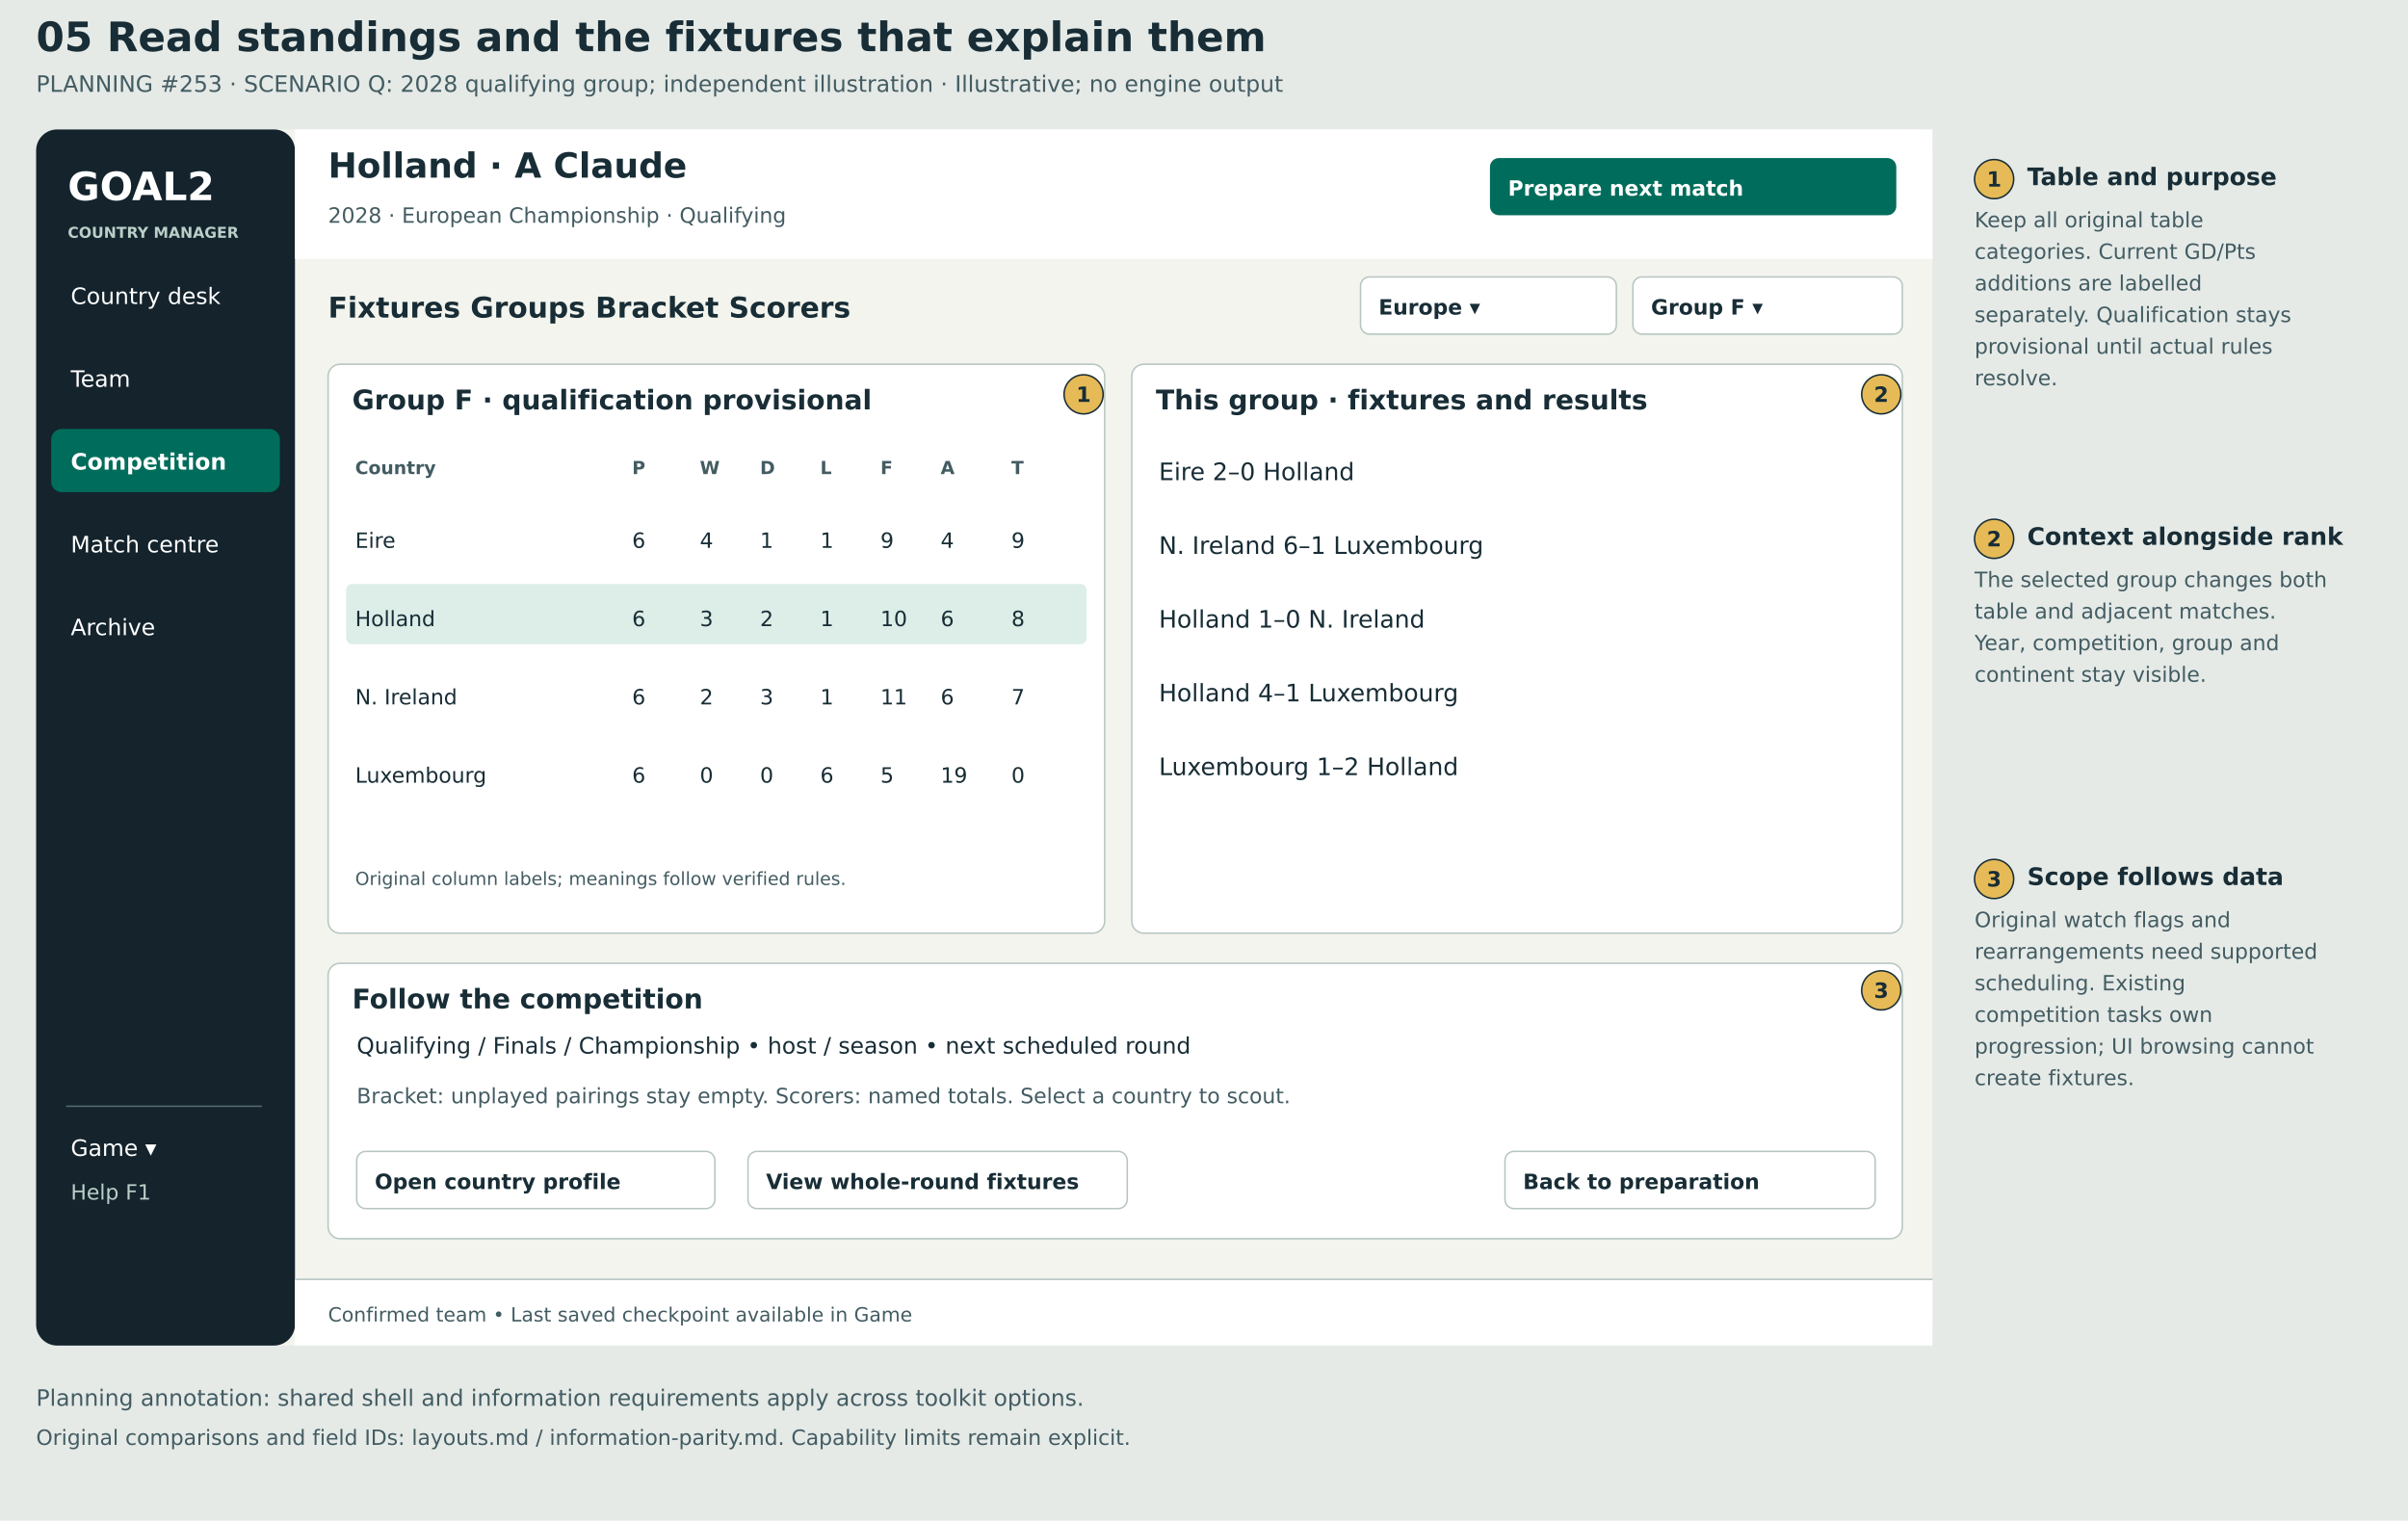
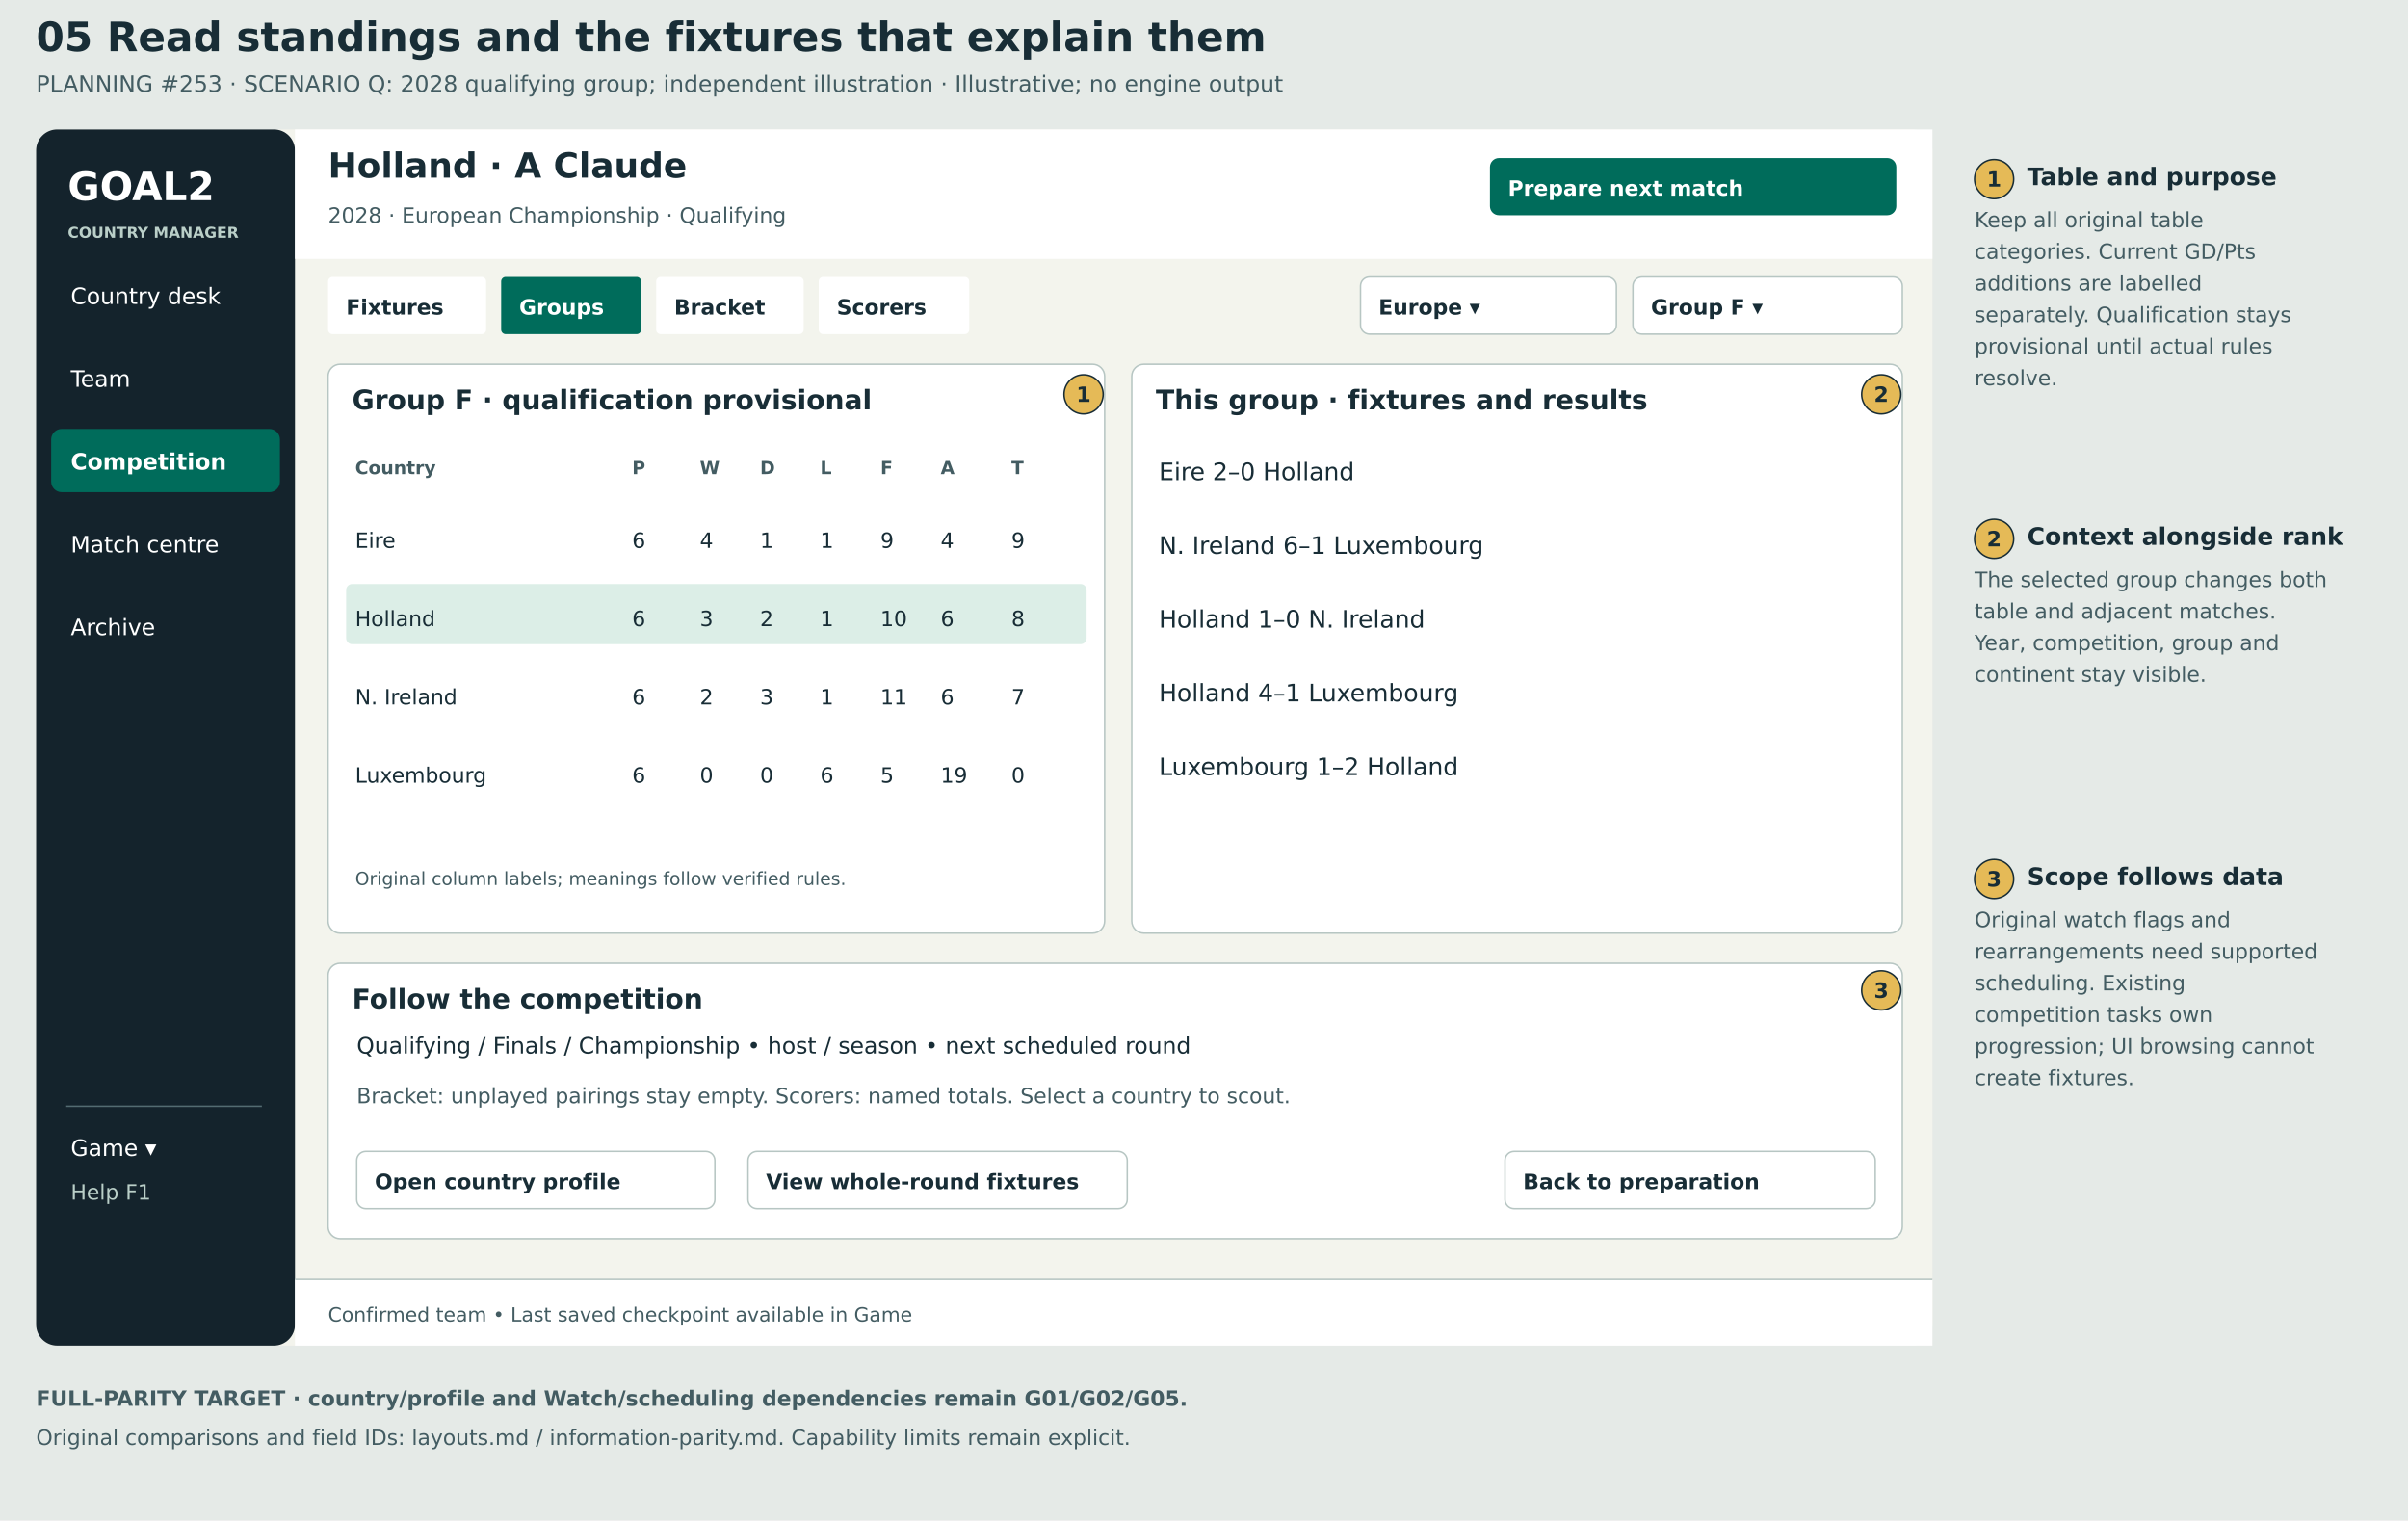
- <svg xmlns="http://www.w3.org/2000/svg" width="1600" height="1010" viewBox="0 0 1600 1010" role="img" aria-labelledby="title desc">
+ <svg xmlns="http://www.w3.org/2000/svg" width="1600" height="1010" viewBox="0 0 1600 1010" role="img" aria-labelledby="title desc" font-family="DejaVu Sans, Segoe UI, sans-serif">
  <g font-family="DejaVu Sans, Segoe UI, sans-serif">
    <rect x="0" y="0" width="1600" height="1010" rx="0" fill="#E5EAE7" />
    <text x="24" y="34" fill="#182D36" font-size="27" font-weight="700">05  Read standings and the fixtures that explain them</text>
    <text x="24" y="61" fill="#435C62" font-size="15" font-weight="400">PLANNING #253 · SCENARIO Q: 2028 qualifying group; independent illustration · Illustrative; no engine output</text>
    <rect x="24" y="86" width="1260" height="808" rx="14" fill="#F3F4ED" />
    <rect x="24" y="86" width="172" height="808" rx="14" fill="#14232C" />
    <text x="45" y="133" fill="#FFFFFF" font-size="26" font-weight="700">GOAL2</text>
    <text x="45" y="158" fill="#BACFC8" font-size="10" font-weight="700">COUNTRY MANAGER</text>
    <text x="47" y="202" fill="#FFFFFF" font-size="15" font-weight="400">Country desk</text>
    <text x="47" y="257" fill="#FFFFFF" font-size="15" font-weight="400">Team</text>
    <rect x="34" y="285" width="152" height="42" rx="7" fill="#006C5B" />
    <text x="47" y="312" fill="#FFFFFF" font-size="15" font-weight="600">Competition</text>
    <text x="47" y="367" fill="#FFFFFF" font-size="15" font-weight="400">Match centre</text>
    <text x="47" y="422" fill="#FFFFFF" font-size="15" font-weight="400">Archive</text>
    <line x1="44" y1="735" x2="174" y2="735" stroke="#536B71" />
    <text x="47" y="768" fill="#FFFFFF" font-size="15" font-weight="400">Game  ▾</text>
    <text x="47" y="797" fill="#BACFC8" font-size="14" font-weight="400">Help  F1</text>
    <rect x="196" y="86" width="1088" height="86" rx="0" fill="#FFFFFF" />
    <text x="218" y="118" fill="#182D36" font-size="23" font-weight="700">Holland · A Claude</text>
    <text x="218" y="148" fill="#435C62" font-size="14" font-weight="400">2028 · European Championship · Qualifying</text>
    <rect x="990" y="105" width="270" height="38" rx="6" fill="#006C5B" />
    <text x="1002" y="130" fill="#FFFFFF" font-size="14" font-weight="600">Prepare next match</text>
    <rect x="196" y="850" width="1088" height="44" rx="0" fill="#FFFFFF" />
    <line x1="196" y1="850" x2="1284" y2="850" stroke="#B7C6C3" />
    <text x="218" y="878" fill="#435C62" font-size="13" font-weight="400">Confirmed team  •  Last saved checkpoint available in Game</text>
-     <text x="218" y="211" fill="#182D36" font-size="19" font-weight="700">Fixtures    Groups    Bracket    Scorers</text>
    <rect x="904" y="184" width="170" height="38" rx="6" fill="#FFFFFF" stroke="#B7C6C3" />
    <text x="916" y="209" fill="#182D36" font-size="14" font-weight="600">Europe  ▾</text>
    <rect x="1085" y="184" width="179" height="38" rx="6" fill="#FFFFFF" stroke="#B7C6C3" />
    <text x="1097" y="209" fill="#182D36" font-size="14" font-weight="600">Group F  ▾</text>
    <rect x="218" y="242" width="516" height="378" rx="8" fill="#FFFFFF" stroke="#B7C6C3" />
    <text x="234" y="272" fill="#182D36" font-size="18" font-weight="700">Group F · qualification provisional</text>
    <text x="236" y="315" fill="#435C62" font-size="12" font-weight="600">Country</text>
    <text x="420" y="315" fill="#435C62" font-size="12" font-weight="600">P</text>
    <text x="465" y="315" fill="#435C62" font-size="12" font-weight="600">W</text>
    <text x="505" y="315" fill="#435C62" font-size="12" font-weight="600">D</text>
    <text x="545" y="315" fill="#435C62" font-size="12" font-weight="600">L</text>
    <text x="585" y="315" fill="#435C62" font-size="12" font-weight="600">F</text>
    <text x="625" y="315" fill="#435C62" font-size="12" font-weight="600">A</text>
    <text x="672" y="315" fill="#435C62" font-size="12" font-weight="600">T</text>
    <text x="236" y="364" fill="#182D36" font-size="14" font-weight="400">Eire</text>
    <text x="420" y="364" fill="#182D36" font-size="14" font-weight="400">6</text>
    <text x="465" y="364" fill="#182D36" font-size="14" font-weight="400">4</text>
    <text x="505" y="364" fill="#182D36" font-size="14" font-weight="400">1</text>
    <text x="545" y="364" fill="#182D36" font-size="14" font-weight="400">1</text>
    <text x="585" y="364" fill="#182D36" font-size="14" font-weight="400">9</text>
    <text x="625" y="364" fill="#182D36" font-size="14" font-weight="400">4</text>
    <text x="672" y="364" fill="#182D36" font-size="14" font-weight="400">9</text>
    <rect x="230" y="388" width="492" height="40" rx="4" fill="#DCEEE7" />
    <text x="236" y="416" fill="#182D36" font-size="14" font-weight="400">Holland</text>
    <text x="420" y="416" fill="#182D36" font-size="14" font-weight="400">6</text>
    <text x="465" y="416" fill="#182D36" font-size="14" font-weight="400">3</text>
    <text x="505" y="416" fill="#182D36" font-size="14" font-weight="400">2</text>
    <text x="545" y="416" fill="#182D36" font-size="14" font-weight="400">1</text>
    <text x="585" y="416" fill="#182D36" font-size="14" font-weight="400">10</text>
    <text x="625" y="416" fill="#182D36" font-size="14" font-weight="400">6</text>
    <text x="672" y="416" fill="#182D36" font-size="14" font-weight="400">8</text>
    <text x="236" y="468" fill="#182D36" font-size="14" font-weight="400">N. Ireland</text>
    <text x="420" y="468" fill="#182D36" font-size="14" font-weight="400">6</text>
    <text x="465" y="468" fill="#182D36" font-size="14" font-weight="400">2</text>
    <text x="505" y="468" fill="#182D36" font-size="14" font-weight="400">3</text>
    <text x="545" y="468" fill="#182D36" font-size="14" font-weight="400">1</text>
    <text x="585" y="468" fill="#182D36" font-size="14" font-weight="400">11</text>
    <text x="625" y="468" fill="#182D36" font-size="14" font-weight="400">6</text>
    <text x="672" y="468" fill="#182D36" font-size="14" font-weight="400">7</text>
    <text x="236" y="520" fill="#182D36" font-size="14" font-weight="400">Luxembourg</text>
    <text x="420" y="520" fill="#182D36" font-size="14" font-weight="400">6</text>
    <text x="465" y="520" fill="#182D36" font-size="14" font-weight="400">0</text>
    <text x="505" y="520" fill="#182D36" font-size="14" font-weight="400">0</text>
    <text x="545" y="520" fill="#182D36" font-size="14" font-weight="400">6</text>
    <text x="585" y="520" fill="#182D36" font-size="14" font-weight="400">5</text>
    <text x="625" y="520" fill="#182D36" font-size="14" font-weight="400">19</text>
    <text x="672" y="520" fill="#182D36" font-size="14" font-weight="400">0</text>
    <text x="236" y="588" fill="#435C62" font-size="12" font-weight="400">Original column labels; meanings follow verified rules.</text>
    <rect x="752" y="242" width="512" height="378" rx="8" fill="#FFFFFF" stroke="#B7C6C3" />
    <text x="768" y="272" fill="#182D36" font-size="18" font-weight="700">This group · fixtures and results</text>
    <text x="770" y="319" fill="#182D36" font-size="16" font-weight="400">Eire  2–0  Holland</text>
    <text x="770" y="368" fill="#182D36" font-size="16" font-weight="400">N. Ireland  6–1  Luxembourg</text>
    <text x="770" y="417" fill="#182D36" font-size="16" font-weight="400">Holland  1–0  N. Ireland</text>
    <text x="770" y="466" fill="#182D36" font-size="16" font-weight="400">Holland  4–1  Luxembourg</text>
    <text x="770" y="515" fill="#182D36" font-size="16" font-weight="400">Luxembourg  1–2  Holland</text>
    <rect x="218" y="640" width="1046" height="183" rx="8" fill="#FFFFFF" stroke="#B7C6C3" />
    <text x="234" y="670" fill="#182D36" font-size="18" font-weight="700">Follow the competition</text>
    <text x="237" y="700" fill="#182D36" font-size="15" font-weight="400">Qualifying / Finals / Championship  •  host / season  •  next scheduled round</text>
    <text x="237" y="733" fill="#435C62" font-size="14" font-weight="400">Bracket: unplayed pairings stay empty. Scorers: named totals. Select a country to scout.</text>
    <rect x="237" y="765" width="238" height="38" rx="6" fill="#FFFFFF" stroke="#B7C6C3" />
    <text x="249" y="790" fill="#182D36" font-size="14" font-weight="600">Open country profile</text>
    <rect x="497" y="765" width="252" height="38" rx="6" fill="#FFFFFF" stroke="#B7C6C3" />
    <text x="509" y="790" fill="#182D36" font-size="14" font-weight="600">View whole-round fixtures</text>
    <rect x="1000" y="765" width="246" height="38" rx="6" fill="#FFFFFF" stroke="#B7C6C3" />
    <text x="1012" y="790" fill="#182D36" font-size="14" font-weight="600">Back to preparation</text>
    <circle cx="720" cy="262" r="13" fill="#E5BA57" stroke="#182D36" />
    <text x="720" y="267" fill="#182D36" font-size="14" font-weight="700" text-anchor="middle">1</text>
    <circle cx="1250" cy="262" r="13" fill="#E5BA57" stroke="#182D36" />
    <text x="1250" y="267" fill="#182D36" font-size="14" font-weight="700" text-anchor="middle">2</text>
    <circle cx="1250" cy="658" r="13" fill="#E5BA57" stroke="#182D36" />
    <text x="1250" y="663" fill="#182D36" font-size="14" font-weight="700" text-anchor="middle">3</text>
    <circle cx="1325" cy="119" r="13" fill="#E5BA57" stroke="#182D36" />
    <text x="1325" y="124" fill="#182D36" font-size="14" font-weight="700" text-anchor="middle">1</text>
    <text x="1347" y="123" fill="#182D36" font-size="16" font-weight="700">Table and purpose</text>
    <text x="1312" y="151" fill="#435C62" font-size="14" font-weight="400">Keep all original table</text>
    <text x="1312" y="172" fill="#435C62" font-size="14" font-weight="400">categories. Current GD/Pts</text>
    <text x="1312" y="193" fill="#435C62" font-size="14" font-weight="400">additions are labelled</text>
    <text x="1312" y="214" fill="#435C62" font-size="14" font-weight="400">separately. Qualification stays</text>
    <text x="1312" y="235" fill="#435C62" font-size="14" font-weight="400">provisional until actual rules</text>
    <text x="1312" y="256" fill="#435C62" font-size="14" font-weight="400">resolve.</text>
    <circle cx="1325" cy="358" r="13" fill="#E5BA57" stroke="#182D36" />
    <text x="1325" y="363" fill="#182D36" font-size="14" font-weight="700" text-anchor="middle">2</text>
    <text x="1347" y="362" fill="#182D36" font-size="16" font-weight="700">Context alongside rank</text>
    <text x="1312" y="390" fill="#435C62" font-size="14" font-weight="400">The selected group changes both</text>
    <text x="1312" y="411" fill="#435C62" font-size="14" font-weight="400">table and adjacent matches.</text>
    <text x="1312" y="432" fill="#435C62" font-size="14" font-weight="400">Year, competition, group and</text>
    <text x="1312" y="453" fill="#435C62" font-size="14" font-weight="400">continent stay visible.</text>
    <circle cx="1325" cy="584" r="13" fill="#E5BA57" stroke="#182D36" />
    <text x="1325" y="589" fill="#182D36" font-size="14" font-weight="700" text-anchor="middle">3</text>
    <text x="1347" y="588" fill="#182D36" font-size="16" font-weight="700">Scope follows data</text>
    <text x="1312" y="616" fill="#435C62" font-size="14" font-weight="400">Original watch flags and</text>
    <text x="1312" y="637" fill="#435C62" font-size="14" font-weight="400">rearrangements need supported</text>
    <text x="1312" y="658" fill="#435C62" font-size="14" font-weight="400">scheduling. Existing</text>
    <text x="1312" y="679" fill="#435C62" font-size="14" font-weight="400">competition tasks own</text>
    <text x="1312" y="700" fill="#435C62" font-size="14" font-weight="400">progression; UI browsing cannot</text>
    <text x="1312" y="721" fill="#435C62" font-size="14" font-weight="400">create fixtures.</text>
-     <text x="24" y="934" fill="#435C62" font-size="15" font-weight="400">Planning annotation: shared shell and information requirements apply across toolkit options.</text>
+     <text x="24" y="934" fill="#435C62" font-size="14" font-weight="600">FULL-PARITY TARGET · country/profile and Watch/scheduling dependencies remain G01/G02/G05.</text>
    <text x="24" y="960" fill="#435C62" font-size="14" font-weight="400">Original comparisons and field IDs: layouts.md / information-parity.md. Capability limits remain explicit.</text>
  </g>
+   <rect x="218" y="184" width="105" height="38" rx="3" fill="#FFFFFF" data-tab="Fixtures" data-state="available" />
+   <text x="230" y="209" fill="#182D36" font-size="14" font-weight="600">Fixtures</text>
+   <rect x="333" y="184" width="93" height="38" rx="3" fill="#006C5B" data-tab="Groups" data-state="selected" />
+   <text x="345" y="209" fill="#FFFFFF" font-size="14" font-weight="600">Groups</text>
+   <rect x="436" y="184" width="98" height="38" rx="3" fill="#FFFFFF" data-tab="Bracket" data-state="available" />
+   <text x="448" y="209" fill="#182D36" font-size="14" font-weight="600">Bracket</text>
+   <rect x="544" y="184" width="100" height="38" rx="3" fill="#FFFFFF" data-tab="Scorers" data-state="available" />
+   <text x="556" y="209" fill="#182D36" font-size="14" font-weight="600">Scorers</text>
</svg>
